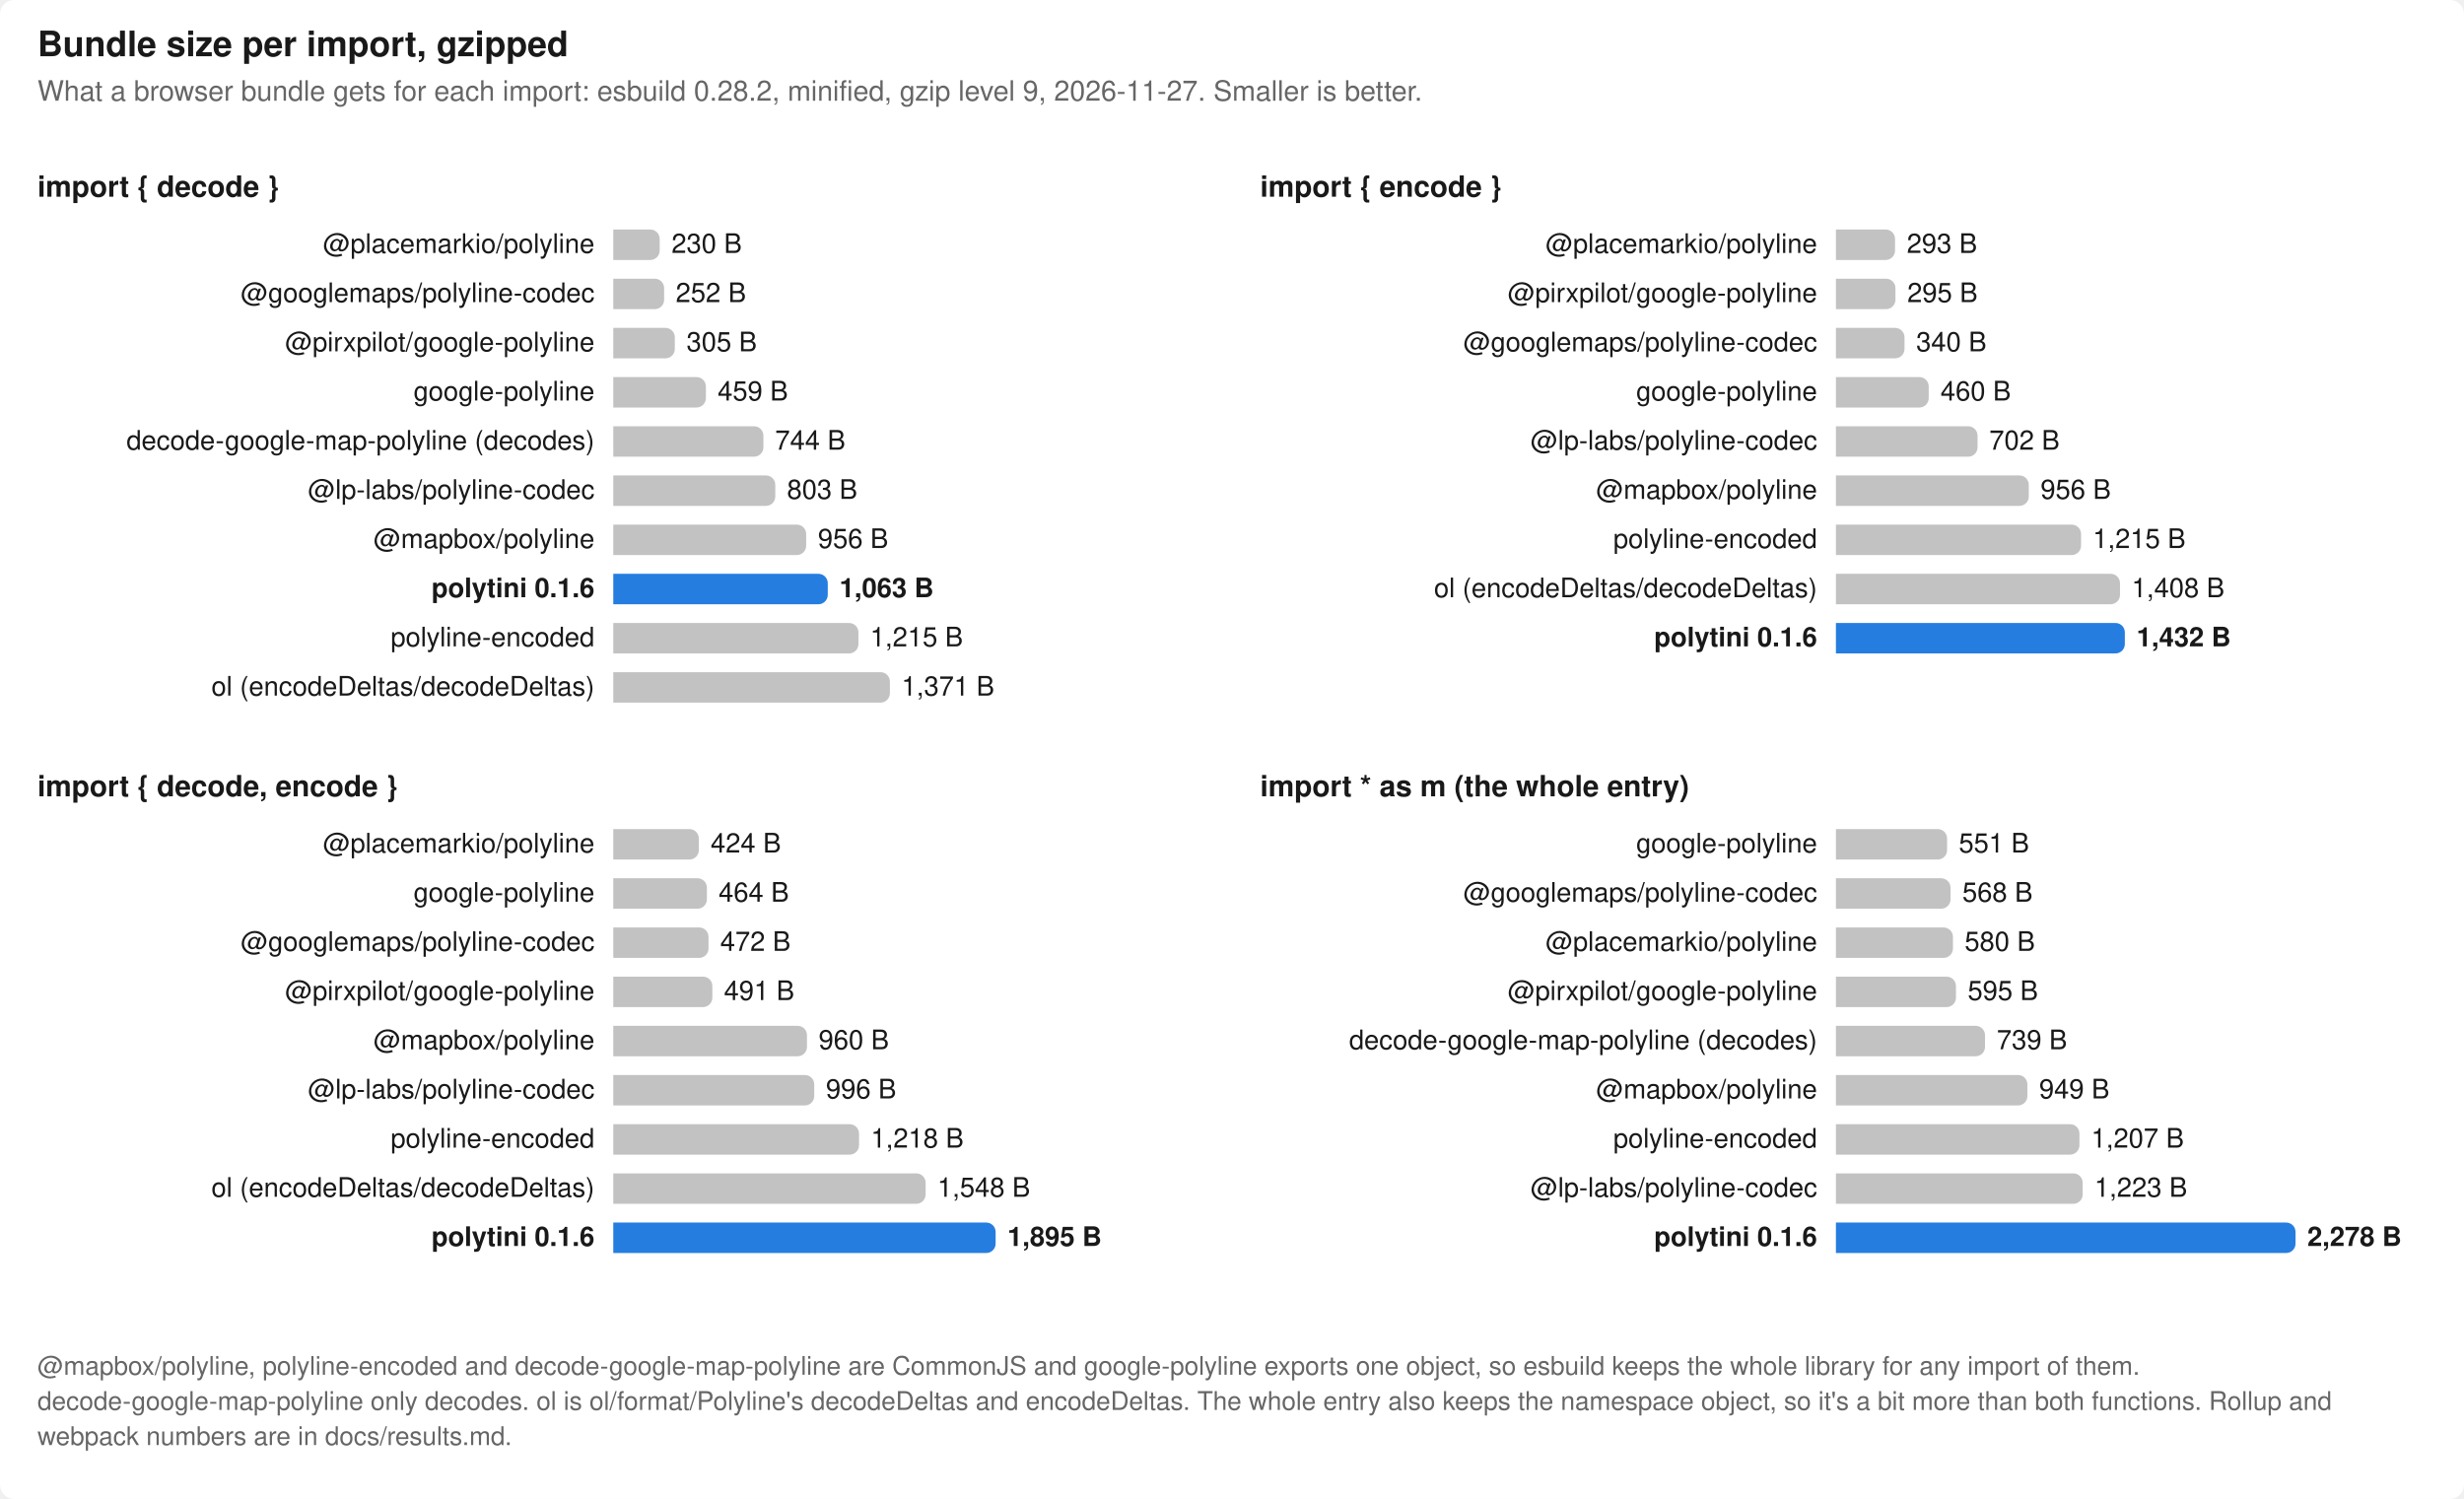
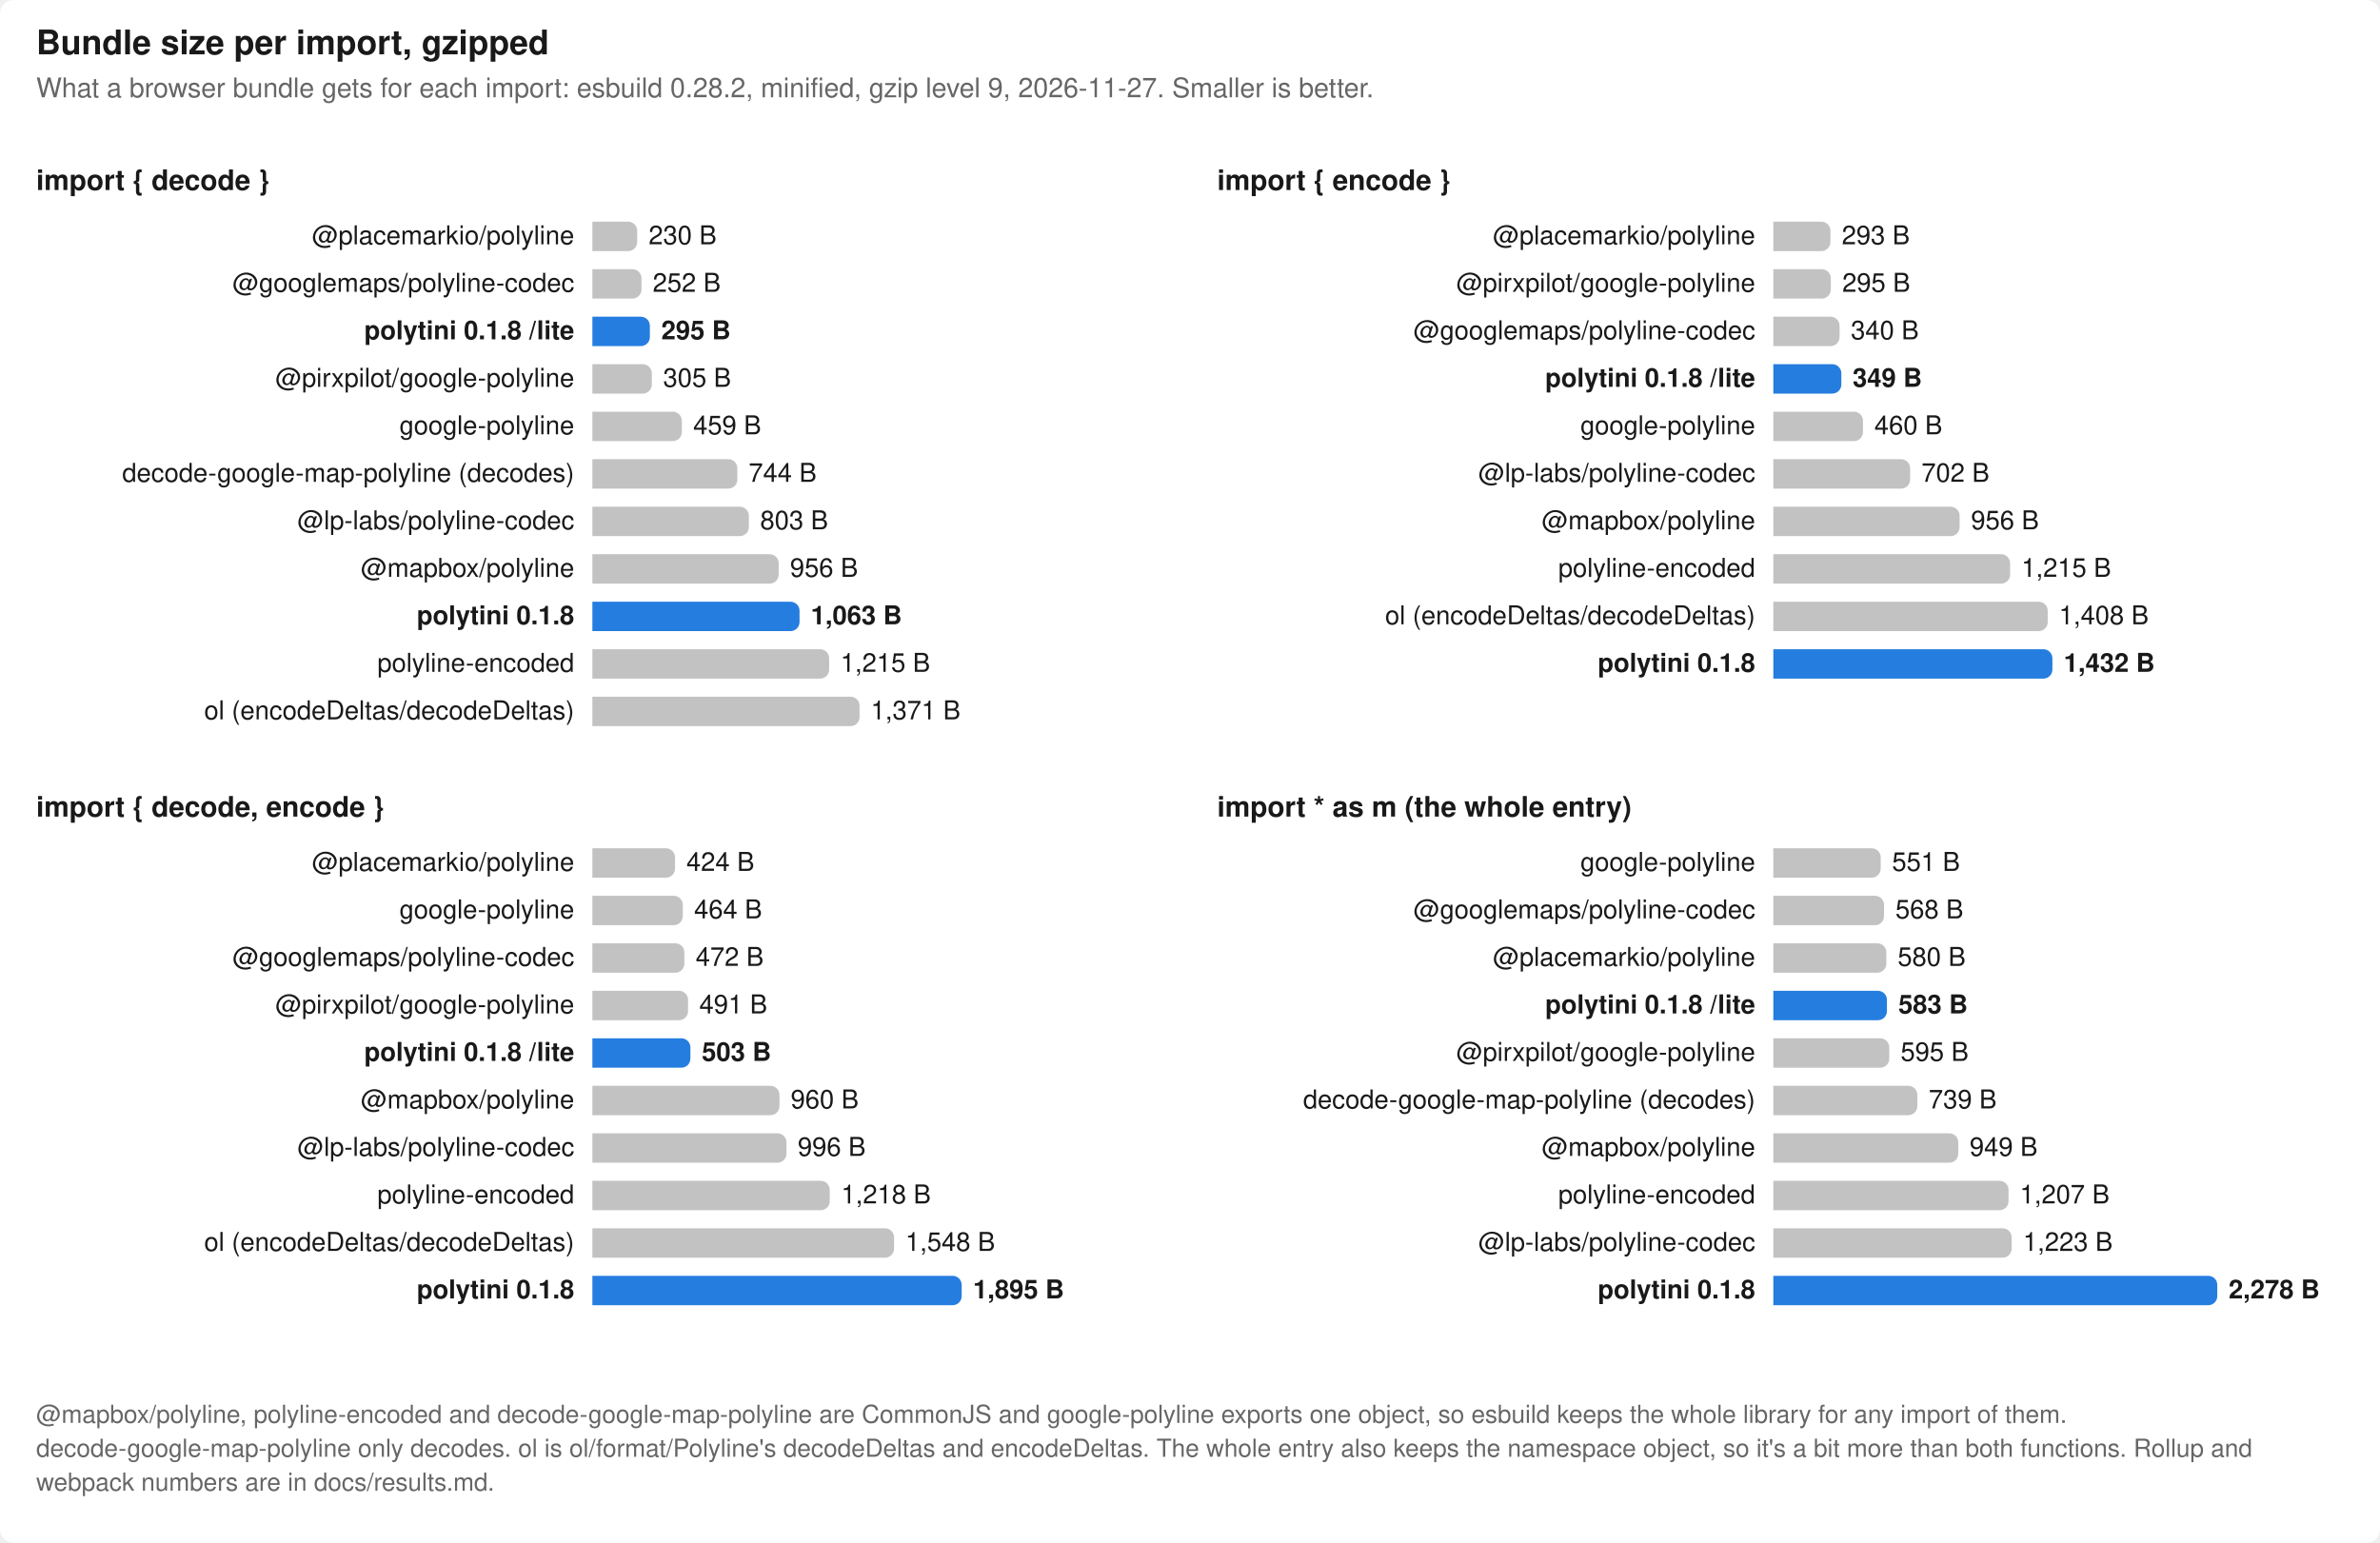
- <svg xmlns="http://www.w3.org/2000/svg" width="1052" height="640" viewBox="0 0 1052 640" role="img" aria-labelledby="t d" font-family="-apple-system, BlinkMacSystemFont, 'Segoe UI', Helvetica, Arial, sans-serif">
-   <rect width="1052" height="640" rx="6" fill="#ffffff" />
+ <svg xmlns="http://www.w3.org/2000/svg" width="1052" height="682" viewBox="0 0 1052 682" role="img" aria-labelledby="t d" font-family="-apple-system, BlinkMacSystemFont, 'Segoe UI', Helvetica, Arial, sans-serif">
+   <rect width="1052" height="682" rx="6" fill="#ffffff" />
  <text x="16" y="24" font-size="15" font-weight="600" fill="#191919">Bundle size per import, gzipped</text>
  <text x="16" y="43" font-size="12" fill="#666666">What a browser bundle gets for each import: esbuild 0.28.2, minified, gzip level 9, 2026-11-27. Smaller is better.</text>
  <text x="16" y="84" font-size="12.5" font-weight="600" fill="#191919">import { decode }</text>
  <text x="253.84" y="108" font-size="11.5" text-anchor="end" fill="#191919">@placemarkio/polyline</text>
  <path d="M261.84,98h15.813a4,4 0 0 1 4,4v5a4,4 0 0 1 -4,4h-15.813z" fill="#c2c2c2" />
  <text x="286.7" y="108" font-size="11.5" fill="#191919">230 B</text>
  <text x="253.84" y="129" font-size="11.5" text-anchor="end" fill="#191919">@googlemaps/polyline-codec</text>
  <path d="M261.84,119h17.708a4,4 0 0 1 4,4v5a4,4 0 0 1 -4,4h-17.708z" fill="#c2c2c2" />
  <text x="288.5" y="129" font-size="11.5" fill="#191919">252 B</text>
-   <text x="253.84" y="150" font-size="11.5" text-anchor="end" fill="#191919">@pirxpilot/google-polyline</text>
-   <path d="M261.84,140h22.274a4,4 0 0 1 4,4v5a4,4 0 0 1 -4,4h-22.274z" fill="#c2c2c2" />
-   <text x="293.1" y="150" font-size="11.5" fill="#191919">305 B</text>
-   <text x="253.84" y="171" font-size="11.5" text-anchor="end" fill="#191919">google-polyline</text>
-   <path d="M261.84,161h35.54a4,4 0 0 1 4,4v5a4,4 0 0 1 -4,4h-35.54z" fill="#c2c2c2" />
-   <text x="306.4" y="171" font-size="11.5" fill="#191919">459 B</text>
-   <text x="253.84" y="192" font-size="11.5" text-anchor="end" fill="#191919">decode-google-map-polyline (decodes)</text>
-   <path d="M261.84,182h60.091a4,4 0 0 1 4,4v5a4,4 0 0 1 -4,4h-60.091z" fill="#c2c2c2" />
-   <text x="330.9" y="192" font-size="11.5" fill="#191919">744 B</text>
-   <text x="253.84" y="213" font-size="11.5" text-anchor="end" fill="#191919">@lp-labs/polyline-codec</text>
-   <path d="M261.84,203h65.173a4,4 0 0 1 4,4v5a4,4 0 0 1 -4,4h-65.173z" fill="#c2c2c2" />
-   <text x="336.0" y="213" font-size="11.5" fill="#191919">803 B</text>
-   <text x="253.84" y="234" font-size="11.5" text-anchor="end" fill="#191919">@mapbox/polyline</text>
-   <path d="M261.84,224h78.353a4,4 0 0 1 4,4v5a4,4 0 0 1 -4,4h-78.353z" fill="#c2c2c2" />
-   <text x="349.2" y="234" font-size="11.5" fill="#191919">956 B</text>
-   <text x="253.84" y="255" font-size="11.5" text-anchor="end" fill="#191919" font-weight="600">polytini 0.1.6</text>
-   <path d="M261.84,245h87.571a4,4 0 0 1 4,4v5a4,4 0 0 1 -4,4h-87.571z" fill="#257de0" />
-   <text x="358.4" y="255" font-size="11.5" fill="#191919" font-weight="600">1,063 B</text>
-   <text x="253.84" y="276" font-size="11.5" text-anchor="end" fill="#191919">polyline-encoded</text>
-   <path d="M261.84,266h100.665a4,4 0 0 1 4,4v5a4,4 0 0 1 -4,4h-100.665z" fill="#c2c2c2" />
-   <text x="371.5" y="276" font-size="11.5" fill="#191919">1,215 B</text>
-   <text x="253.84" y="297" font-size="11.5" text-anchor="end" fill="#191919">ol (encodeDeltas/decodeDeltas)</text>
-   <path d="M261.84,287h114.103a4,4 0 0 1 4,4v5a4,4 0 0 1 -4,4h-114.103z" fill="#c2c2c2" />
-   <text x="384.9" y="297" font-size="11.5" fill="#191919">1,371 B</text>
+   <text x="253.84" y="150" font-size="11.5" text-anchor="end" fill="#191919" font-weight="600">polytini 0.1.8 /lite</text>
+   <path d="M261.84,140h21.412a4,4 0 0 1 4,4v5a4,4 0 0 1 -4,4h-21.412z" fill="#257de0" />
+   <text x="292.3" y="150" font-size="11.5" fill="#191919" font-weight="600">295 B</text>
+   <text x="253.84" y="171" font-size="11.5" text-anchor="end" fill="#191919">@pirxpilot/google-polyline</text>
+   <path d="M261.84,161h22.274a4,4 0 0 1 4,4v5a4,4 0 0 1 -4,4h-22.274z" fill="#c2c2c2" />
+   <text x="293.1" y="171" font-size="11.5" fill="#191919">305 B</text>
+   <text x="253.84" y="192" font-size="11.5" text-anchor="end" fill="#191919">google-polyline</text>
+   <path d="M261.84,182h35.54a4,4 0 0 1 4,4v5a4,4 0 0 1 -4,4h-35.54z" fill="#c2c2c2" />
+   <text x="306.4" y="192" font-size="11.5" fill="#191919">459 B</text>
+   <text x="253.84" y="213" font-size="11.5" text-anchor="end" fill="#191919">decode-google-map-polyline (decodes)</text>
+   <path d="M261.84,203h60.091a4,4 0 0 1 4,4v5a4,4 0 0 1 -4,4h-60.091z" fill="#c2c2c2" />
+   <text x="330.9" y="213" font-size="11.5" fill="#191919">744 B</text>
+   <text x="253.84" y="234" font-size="11.5" text-anchor="end" fill="#191919">@lp-labs/polyline-codec</text>
+   <path d="M261.84,224h65.173a4,4 0 0 1 4,4v5a4,4 0 0 1 -4,4h-65.173z" fill="#c2c2c2" />
+   <text x="336.0" y="234" font-size="11.5" fill="#191919">803 B</text>
+   <text x="253.84" y="255" font-size="11.5" text-anchor="end" fill="#191919">@mapbox/polyline</text>
+   <path d="M261.84,245h78.353a4,4 0 0 1 4,4v5a4,4 0 0 1 -4,4h-78.353z" fill="#c2c2c2" />
+   <text x="349.2" y="255" font-size="11.5" fill="#191919">956 B</text>
+   <text x="253.84" y="276" font-size="11.5" text-anchor="end" fill="#191919" font-weight="600">polytini 0.1.8</text>
+   <path d="M261.84,266h87.571a4,4 0 0 1 4,4v5a4,4 0 0 1 -4,4h-87.571z" fill="#257de0" />
+   <text x="358.4" y="276" font-size="11.5" fill="#191919" font-weight="600">1,063 B</text>
+   <text x="253.84" y="297" font-size="11.5" text-anchor="end" fill="#191919">polyline-encoded</text>
+   <path d="M261.84,287h100.665a4,4 0 0 1 4,4v5a4,4 0 0 1 -4,4h-100.665z" fill="#c2c2c2" />
+   <text x="371.5" y="297" font-size="11.5" fill="#191919">1,215 B</text>
+   <text x="253.84" y="318" font-size="11.5" text-anchor="end" fill="#191919">ol (encodeDeltas/decodeDeltas)</text>
+   <path d="M261.84,308h114.103a4,4 0 0 1 4,4v5a4,4 0 0 1 -4,4h-114.103z" fill="#c2c2c2" />
+   <text x="384.9" y="318" font-size="11.5" fill="#191919">1,371 B</text>
  <text x="538" y="84" font-size="12.5" font-weight="600" fill="#191919">import { encode }</text>
  <text x="775.84" y="108" font-size="11.5" text-anchor="end" fill="#191919">@placemarkio/polyline</text>
  <path d="M783.84,98h21.24a4,4 0 0 1 4,4v5a4,4 0 0 1 -4,4h-21.24z" fill="#c2c2c2" />
  <text x="814.1" y="108" font-size="11.5" fill="#191919">293 B</text>
  <text x="775.84" y="129" font-size="11.5" text-anchor="end" fill="#191919">@pirxpilot/google-polyline</text>
  <path d="M783.84,119h21.412a4,4 0 0 1 4,4v5a4,4 0 0 1 -4,4h-21.412z" fill="#c2c2c2" />
  <text x="814.3" y="129" font-size="11.5" fill="#191919">295 B</text>
  <text x="775.84" y="150" font-size="11.5" text-anchor="end" fill="#191919">@googlemaps/polyline-codec</text>
  <path d="M783.84,140h25.289a4,4 0 0 1 4,4v5a4,4 0 0 1 -4,4h-25.289z" fill="#c2c2c2" />
  <text x="818.1" y="150" font-size="11.5" fill="#191919">340 B</text>
-   <text x="775.84" y="171" font-size="11.5" text-anchor="end" fill="#191919">google-polyline</text>
-   <path d="M783.84,161h35.626a4,4 0 0 1 4,4v5a4,4 0 0 1 -4,4h-35.626z" fill="#c2c2c2" />
-   <text x="828.5" y="171" font-size="11.5" fill="#191919">460 B</text>
-   <text x="775.84" y="192" font-size="11.5" text-anchor="end" fill="#191919">@lp-labs/polyline-codec</text>
-   <path d="M783.84,182h56.473a4,4 0 0 1 4,4v5a4,4 0 0 1 -4,4h-56.473z" fill="#c2c2c2" />
-   <text x="849.3" y="192" font-size="11.5" fill="#191919">702 B</text>
-   <text x="775.84" y="213" font-size="11.5" text-anchor="end" fill="#191919">@mapbox/polyline</text>
-   <path d="M783.84,203h78.353a4,4 0 0 1 4,4v5a4,4 0 0 1 -4,4h-78.353z" fill="#c2c2c2" />
-   <text x="871.2" y="213" font-size="11.5" fill="#191919">956 B</text>
-   <text x="775.84" y="234" font-size="11.5" text-anchor="end" fill="#191919">polyline-encoded</text>
-   <path d="M783.84,224h100.665a4,4 0 0 1 4,4v5a4,4 0 0 1 -4,4h-100.665z" fill="#c2c2c2" />
-   <text x="893.5" y="234" font-size="11.5" fill="#191919">1,215 B</text>
-   <text x="775.84" y="255" font-size="11.5" text-anchor="end" fill="#191919">ol (encodeDeltas/decodeDeltas)</text>
-   <path d="M783.84,245h117.29a4,4 0 0 1 4,4v5a4,4 0 0 1 -4,4h-117.29z" fill="#c2c2c2" />
-   <text x="910.1" y="255" font-size="11.5" fill="#191919">1,408 B</text>
-   <text x="775.84" y="276" font-size="11.5" text-anchor="end" fill="#191919" font-weight="600">polytini 0.1.6</text>
-   <path d="M783.84,266h119.358a4,4 0 0 1 4,4v5a4,4 0 0 1 -4,4h-119.358z" fill="#257de0" />
-   <text x="912.2" y="276" font-size="11.5" fill="#191919" font-weight="600">1,432 B</text>
-   <text x="16" y="340" font-size="12.5" font-weight="600" fill="#191919">import { decode, encode }</text>
-   <text x="253.84" y="364" font-size="11.5" text-anchor="end" fill="#191919">@placemarkio/polyline</text>
-   <path d="M261.84,354h32.525a4,4 0 0 1 4,4v5a4,4 0 0 1 -4,4h-32.525z" fill="#c2c2c2" />
-   <text x="303.4" y="364" font-size="11.5" fill="#191919">424 B</text>
-   <text x="253.84" y="385" font-size="11.5" text-anchor="end" fill="#191919">google-polyline</text>
-   <path d="M261.84,375h35.971a4,4 0 0 1 4,4v5a4,4 0 0 1 -4,4h-35.971z" fill="#c2c2c2" />
-   <text x="306.8" y="385" font-size="11.5" fill="#191919">464 B</text>
-   <text x="253.84" y="406" font-size="11.5" text-anchor="end" fill="#191919">@googlemaps/polyline-codec</text>
-   <path d="M261.84,396h36.66a4,4 0 0 1 4,4v5a4,4 0 0 1 -4,4h-36.66z" fill="#c2c2c2" />
-   <text x="307.5" y="406" font-size="11.5" fill="#191919">472 B</text>
-   <text x="253.84" y="427" font-size="11.5" text-anchor="end" fill="#191919">@pirxpilot/google-polyline</text>
-   <path d="M261.84,417h38.297a4,4 0 0 1 4,4v5a4,4 0 0 1 -4,4h-38.297z" fill="#c2c2c2" />
-   <text x="309.1" y="427" font-size="11.5" fill="#191919">491 B</text>
-   <text x="253.84" y="448" font-size="11.5" text-anchor="end" fill="#191919">@mapbox/polyline</text>
-   <path d="M261.84,438h78.698a4,4 0 0 1 4,4v5a4,4 0 0 1 -4,4h-78.698z" fill="#c2c2c2" />
-   <text x="349.5" y="448" font-size="11.5" fill="#191919">960 B</text>
-   <text x="253.84" y="469" font-size="11.5" text-anchor="end" fill="#191919">@lp-labs/polyline-codec</text>
-   <path d="M261.84,459h81.799a4,4 0 0 1 4,4v5a4,4 0 0 1 -4,4h-81.799z" fill="#c2c2c2" />
-   <text x="352.6" y="469" font-size="11.5" fill="#191919">996 B</text>
-   <text x="253.84" y="490" font-size="11.5" text-anchor="end" fill="#191919">polyline-encoded</text>
-   <path d="M261.84,480h100.923a4,4 0 0 1 4,4v5a4,4 0 0 1 -4,4h-100.923z" fill="#c2c2c2" />
-   <text x="371.8" y="490" font-size="11.5" fill="#191919">1,218 B</text>
-   <text x="253.84" y="511" font-size="11.5" text-anchor="end" fill="#191919">ol (encodeDeltas/decodeDeltas)</text>
-   <path d="M261.84,501h129.35a4,4 0 0 1 4,4v5a4,4 0 0 1 -4,4h-129.35z" fill="#c2c2c2" />
-   <text x="400.2" y="511" font-size="11.5" fill="#191919">1,548 B</text>
-   <text x="253.84" y="532" font-size="11.5" text-anchor="end" fill="#191919" font-weight="600">polytini 0.1.6</text>
-   <path d="M261.84,522h159.242a4,4 0 0 1 4,4v5a4,4 0 0 1 -4,4h-159.242z" fill="#257de0" />
-   <text x="430.1" y="532" font-size="11.5" fill="#191919" font-weight="600">1,895 B</text>
-   <text x="538" y="340" font-size="12.5" font-weight="600" fill="#191919">import * as m (the whole entry)</text>
-   <text x="775.84" y="364" font-size="11.5" text-anchor="end" fill="#191919">google-polyline</text>
-   <path d="M783.84,354h43.465a4,4 0 0 1 4,4v5a4,4 0 0 1 -4,4h-43.465z" fill="#c2c2c2" />
-   <text x="836.3" y="364" font-size="11.5" fill="#191919">551 B</text>
-   <text x="775.84" y="385" font-size="11.5" text-anchor="end" fill="#191919">@googlemaps/polyline-codec</text>
-   <path d="M783.84,375h44.93a4,4 0 0 1 4,4v5a4,4 0 0 1 -4,4h-44.93z" fill="#c2c2c2" />
-   <text x="837.8" y="385" font-size="11.5" fill="#191919">568 B</text>
-   <text x="775.84" y="406" font-size="11.5" text-anchor="end" fill="#191919">@placemarkio/polyline</text>
-   <path d="M783.84,396h45.963a4,4 0 0 1 4,4v5a4,4 0 0 1 -4,4h-45.963z" fill="#c2c2c2" />
-   <text x="838.8" y="406" font-size="11.5" fill="#191919">580 B</text>
-   <text x="775.84" y="427" font-size="11.5" text-anchor="end" fill="#191919">@pirxpilot/google-polyline</text>
-   <path d="M783.84,417h47.255a4,4 0 0 1 4,4v5a4,4 0 0 1 -4,4h-47.255z" fill="#c2c2c2" />
-   <text x="840.1" y="427" font-size="11.5" fill="#191919">595 B</text>
-   <text x="775.84" y="448" font-size="11.5" text-anchor="end" fill="#191919">decode-google-map-polyline (decodes)</text>
-   <path d="M783.84,438h59.66a4,4 0 0 1 4,4v5a4,4 0 0 1 -4,4h-59.66z" fill="#c2c2c2" />
-   <text x="852.5" y="448" font-size="11.5" fill="#191919">739 B</text>
-   <text x="775.84" y="469" font-size="11.5" text-anchor="end" fill="#191919">@mapbox/polyline</text>
-   <path d="M783.84,459h77.75a4,4 0 0 1 4,4v5a4,4 0 0 1 -4,4h-77.75z" fill="#c2c2c2" />
-   <text x="870.6" y="469" font-size="11.5" fill="#191919">949 B</text>
-   <text x="775.84" y="490" font-size="11.5" text-anchor="end" fill="#191919">polyline-encoded</text>
-   <path d="M783.84,480h99.975a4,4 0 0 1 4,4v5a4,4 0 0 1 -4,4h-99.975z" fill="#c2c2c2" />
-   <text x="892.8" y="490" font-size="11.5" fill="#191919">1,207 B</text>
-   <text x="775.84" y="511" font-size="11.5" text-anchor="end" fill="#191919">@lp-labs/polyline-codec</text>
-   <path d="M783.84,501h101.354a4,4 0 0 1 4,4v5a4,4 0 0 1 -4,4h-101.354z" fill="#c2c2c2" />
-   <text x="894.2" y="511" font-size="11.5" fill="#191919">1,223 B</text>
-   <text x="775.84" y="532" font-size="11.5" text-anchor="end" fill="#191919" font-weight="600">polytini 0.1.6</text>
-   <path d="M783.84,522h192.235a4,4 0 0 1 4,4v5a4,4 0 0 1 -4,4h-192.235z" fill="#257de0" />
-   <text x="985.1" y="532" font-size="11.5" fill="#191919" font-weight="600">2,278 B</text>
-   <text x="16" y="587" font-size="11" fill="#666666">@mapbox/polyline, polyline-encoded and decode-google-map-polyline are CommonJS and google-polyline exports one object, so esbuild keeps the whole library for any import of them.</text>
-   <text x="16" y="602" font-size="11" fill="#666666">decode-google-map-polyline only decodes. ol is ol/format/Polyline's decodeDeltas and encodeDeltas. The whole entry also keeps the namespace object, so it's a bit more than both functions. Rollup and</text>
-   <text x="16" y="617" font-size="11" fill="#666666">webpack numbers are in docs/results.md.</text>
+   <text x="775.84" y="171" font-size="11.5" text-anchor="end" fill="#191919" font-weight="600">polytini 0.1.8 /lite</text>
+   <path d="M783.84,161h26.064a4,4 0 0 1 4,4v5a4,4 0 0 1 -4,4h-26.064z" fill="#257de0" />
+   <text x="818.9" y="171" font-size="11.5" fill="#191919" font-weight="600">349 B</text>
+   <text x="775.84" y="192" font-size="11.5" text-anchor="end" fill="#191919">google-polyline</text>
+   <path d="M783.84,182h35.626a4,4 0 0 1 4,4v5a4,4 0 0 1 -4,4h-35.626z" fill="#c2c2c2" />
+   <text x="828.5" y="192" font-size="11.5" fill="#191919">460 B</text>
+   <text x="775.84" y="213" font-size="11.5" text-anchor="end" fill="#191919">@lp-labs/polyline-codec</text>
+   <path d="M783.84,203h56.473a4,4 0 0 1 4,4v5a4,4 0 0 1 -4,4h-56.473z" fill="#c2c2c2" />
+   <text x="849.3" y="213" font-size="11.5" fill="#191919">702 B</text>
+   <text x="775.84" y="234" font-size="11.5" text-anchor="end" fill="#191919">@mapbox/polyline</text>
+   <path d="M783.84,224h78.353a4,4 0 0 1 4,4v5a4,4 0 0 1 -4,4h-78.353z" fill="#c2c2c2" />
+   <text x="871.2" y="234" font-size="11.5" fill="#191919">956 B</text>
+   <text x="775.84" y="255" font-size="11.5" text-anchor="end" fill="#191919">polyline-encoded</text>
+   <path d="M783.84,245h100.665a4,4 0 0 1 4,4v5a4,4 0 0 1 -4,4h-100.665z" fill="#c2c2c2" />
+   <text x="893.5" y="255" font-size="11.5" fill="#191919">1,215 B</text>
+   <text x="775.84" y="276" font-size="11.5" text-anchor="end" fill="#191919">ol (encodeDeltas/decodeDeltas)</text>
+   <path d="M783.84,266h117.29a4,4 0 0 1 4,4v5a4,4 0 0 1 -4,4h-117.29z" fill="#c2c2c2" />
+   <text x="910.1" y="276" font-size="11.5" fill="#191919">1,408 B</text>
+   <text x="775.84" y="297" font-size="11.5" text-anchor="end" fill="#191919" font-weight="600">polytini 0.1.8</text>
+   <path d="M783.84,287h119.358a4,4 0 0 1 4,4v5a4,4 0 0 1 -4,4h-119.358z" fill="#257de0" />
+   <text x="912.2" y="297" font-size="11.5" fill="#191919" font-weight="600">1,432 B</text>
+   <text x="16" y="361" font-size="12.5" font-weight="600" fill="#191919">import { decode, encode }</text>
+   <text x="253.84" y="385" font-size="11.5" text-anchor="end" fill="#191919">@placemarkio/polyline</text>
+   <path d="M261.84,375h32.525a4,4 0 0 1 4,4v5a4,4 0 0 1 -4,4h-32.525z" fill="#c2c2c2" />
+   <text x="303.4" y="385" font-size="11.5" fill="#191919">424 B</text>
+   <text x="253.84" y="406" font-size="11.5" text-anchor="end" fill="#191919">google-polyline</text>
+   <path d="M261.84,396h35.971a4,4 0 0 1 4,4v5a4,4 0 0 1 -4,4h-35.971z" fill="#c2c2c2" />
+   <text x="306.8" y="406" font-size="11.5" fill="#191919">464 B</text>
+   <text x="253.84" y="427" font-size="11.5" text-anchor="end" fill="#191919">@googlemaps/polyline-codec</text>
+   <path d="M261.84,417h36.66a4,4 0 0 1 4,4v5a4,4 0 0 1 -4,4h-36.66z" fill="#c2c2c2" />
+   <text x="307.5" y="427" font-size="11.5" fill="#191919">472 B</text>
+   <text x="253.84" y="448" font-size="11.5" text-anchor="end" fill="#191919">@pirxpilot/google-polyline</text>
+   <path d="M261.84,438h38.297a4,4 0 0 1 4,4v5a4,4 0 0 1 -4,4h-38.297z" fill="#c2c2c2" />
+   <text x="309.1" y="448" font-size="11.5" fill="#191919">491 B</text>
+   <text x="253.84" y="469" font-size="11.5" text-anchor="end" fill="#191919" font-weight="600">polytini 0.1.8 /lite</text>
+   <path d="M261.84,459h39.33a4,4 0 0 1 4,4v5a4,4 0 0 1 -4,4h-39.33z" fill="#257de0" />
+   <text x="310.2" y="469" font-size="11.5" fill="#191919" font-weight="600">503 B</text>
+   <text x="253.84" y="490" font-size="11.5" text-anchor="end" fill="#191919">@mapbox/polyline</text>
+   <path d="M261.84,480h78.698a4,4 0 0 1 4,4v5a4,4 0 0 1 -4,4h-78.698z" fill="#c2c2c2" />
+   <text x="349.5" y="490" font-size="11.5" fill="#191919">960 B</text>
+   <text x="253.84" y="511" font-size="11.5" text-anchor="end" fill="#191919">@lp-labs/polyline-codec</text>
+   <path d="M261.84,501h81.799a4,4 0 0 1 4,4v5a4,4 0 0 1 -4,4h-81.799z" fill="#c2c2c2" />
+   <text x="352.6" y="511" font-size="11.5" fill="#191919">996 B</text>
+   <text x="253.84" y="532" font-size="11.5" text-anchor="end" fill="#191919">polyline-encoded</text>
+   <path d="M261.84,522h100.923a4,4 0 0 1 4,4v5a4,4 0 0 1 -4,4h-100.923z" fill="#c2c2c2" />
+   <text x="371.8" y="532" font-size="11.5" fill="#191919">1,218 B</text>
+   <text x="253.84" y="553" font-size="11.5" text-anchor="end" fill="#191919">ol (encodeDeltas/decodeDeltas)</text>
+   <path d="M261.84,543h129.35a4,4 0 0 1 4,4v5a4,4 0 0 1 -4,4h-129.35z" fill="#c2c2c2" />
+   <text x="400.2" y="553" font-size="11.5" fill="#191919">1,548 B</text>
+   <text x="253.84" y="574" font-size="11.5" text-anchor="end" fill="#191919" font-weight="600">polytini 0.1.8</text>
+   <path d="M261.84,564h159.242a4,4 0 0 1 4,4v5a4,4 0 0 1 -4,4h-159.242z" fill="#257de0" />
+   <text x="430.1" y="574" font-size="11.5" fill="#191919" font-weight="600">1,895 B</text>
+   <text x="538" y="361" font-size="12.5" font-weight="600" fill="#191919">import * as m (the whole entry)</text>
+   <text x="775.84" y="385" font-size="11.5" text-anchor="end" fill="#191919">google-polyline</text>
+   <path d="M783.84,375h43.465a4,4 0 0 1 4,4v5a4,4 0 0 1 -4,4h-43.465z" fill="#c2c2c2" />
+   <text x="836.3" y="385" font-size="11.5" fill="#191919">551 B</text>
+   <text x="775.84" y="406" font-size="11.5" text-anchor="end" fill="#191919">@googlemaps/polyline-codec</text>
+   <path d="M783.84,396h44.93a4,4 0 0 1 4,4v5a4,4 0 0 1 -4,4h-44.93z" fill="#c2c2c2" />
+   <text x="837.8" y="406" font-size="11.5" fill="#191919">568 B</text>
+   <text x="775.84" y="427" font-size="11.5" text-anchor="end" fill="#191919">@placemarkio/polyline</text>
+   <path d="M783.84,417h45.963a4,4 0 0 1 4,4v5a4,4 0 0 1 -4,4h-45.963z" fill="#c2c2c2" />
+   <text x="838.8" y="427" font-size="11.5" fill="#191919">580 B</text>
+   <text x="775.84" y="448" font-size="11.5" text-anchor="end" fill="#191919" font-weight="600">polytini 0.1.8 /lite</text>
+   <path d="M783.84,438h46.222a4,4 0 0 1 4,4v5a4,4 0 0 1 -4,4h-46.222z" fill="#257de0" />
+   <text x="839.1" y="448" font-size="11.5" fill="#191919" font-weight="600">583 B</text>
+   <text x="775.84" y="469" font-size="11.5" text-anchor="end" fill="#191919">@pirxpilot/google-polyline</text>
+   <path d="M783.84,459h47.255a4,4 0 0 1 4,4v5a4,4 0 0 1 -4,4h-47.255z" fill="#c2c2c2" />
+   <text x="840.1" y="469" font-size="11.5" fill="#191919">595 B</text>
+   <text x="775.84" y="490" font-size="11.5" text-anchor="end" fill="#191919">decode-google-map-polyline (decodes)</text>
+   <path d="M783.84,480h59.66a4,4 0 0 1 4,4v5a4,4 0 0 1 -4,4h-59.66z" fill="#c2c2c2" />
+   <text x="852.5" y="490" font-size="11.5" fill="#191919">739 B</text>
+   <text x="775.84" y="511" font-size="11.5" text-anchor="end" fill="#191919">@mapbox/polyline</text>
+   <path d="M783.84,501h77.75a4,4 0 0 1 4,4v5a4,4 0 0 1 -4,4h-77.75z" fill="#c2c2c2" />
+   <text x="870.6" y="511" font-size="11.5" fill="#191919">949 B</text>
+   <text x="775.84" y="532" font-size="11.5" text-anchor="end" fill="#191919">polyline-encoded</text>
+   <path d="M783.84,522h99.975a4,4 0 0 1 4,4v5a4,4 0 0 1 -4,4h-99.975z" fill="#c2c2c2" />
+   <text x="892.8" y="532" font-size="11.5" fill="#191919">1,207 B</text>
+   <text x="775.84" y="553" font-size="11.5" text-anchor="end" fill="#191919">@lp-labs/polyline-codec</text>
+   <path d="M783.84,543h101.354a4,4 0 0 1 4,4v5a4,4 0 0 1 -4,4h-101.354z" fill="#c2c2c2" />
+   <text x="894.2" y="553" font-size="11.5" fill="#191919">1,223 B</text>
+   <text x="775.84" y="574" font-size="11.5" text-anchor="end" fill="#191919" font-weight="600">polytini 0.1.8</text>
+   <path d="M783.84,564h192.235a4,4 0 0 1 4,4v5a4,4 0 0 1 -4,4h-192.235z" fill="#257de0" />
+   <text x="985.1" y="574" font-size="11.5" fill="#191919" font-weight="600">2,278 B</text>
+   <text x="16" y="629" font-size="11" fill="#666666">@mapbox/polyline, polyline-encoded and decode-google-map-polyline are CommonJS and google-polyline exports one object, so esbuild keeps the whole library for any import of them.</text>
+   <text x="16" y="644" font-size="11" fill="#666666">decode-google-map-polyline only decodes. ol is ol/format/Polyline's decodeDeltas and encodeDeltas. The whole entry also keeps the namespace object, so it's a bit more than both functions. Rollup and</text>
+   <text x="16" y="659" font-size="11" fill="#666666">webpack numbers are in docs/results.md.</text>
</svg>
